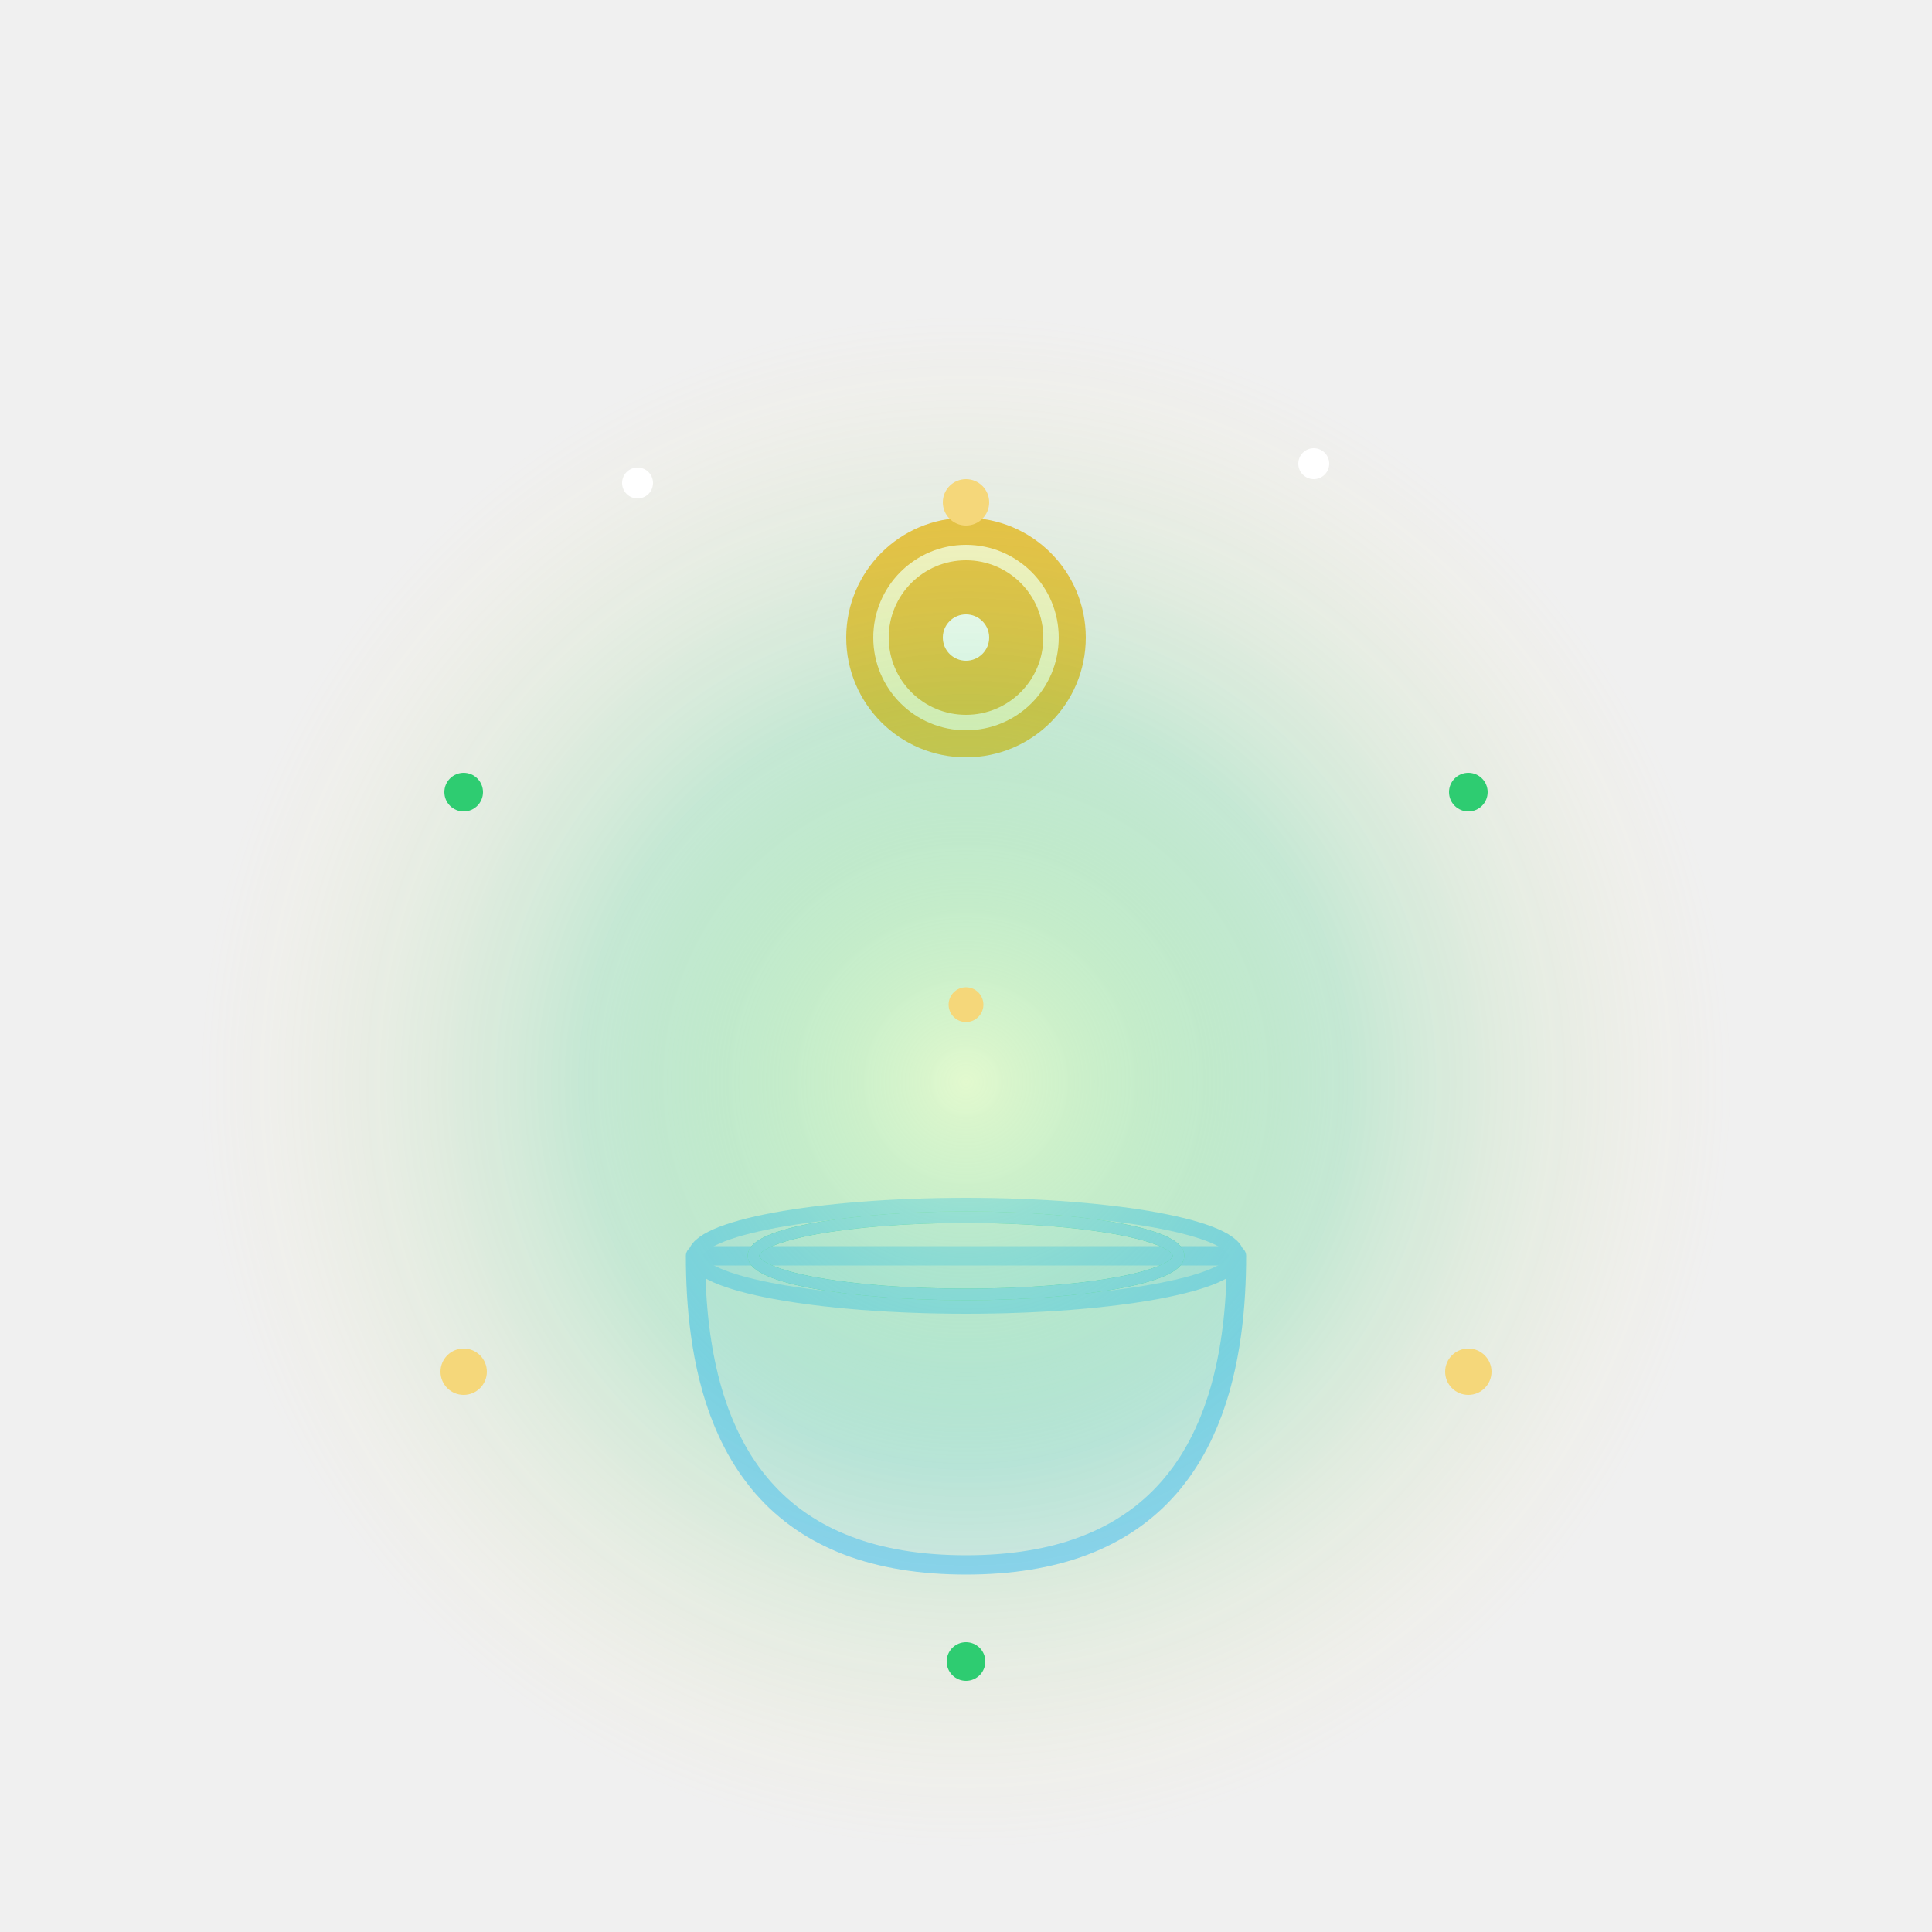
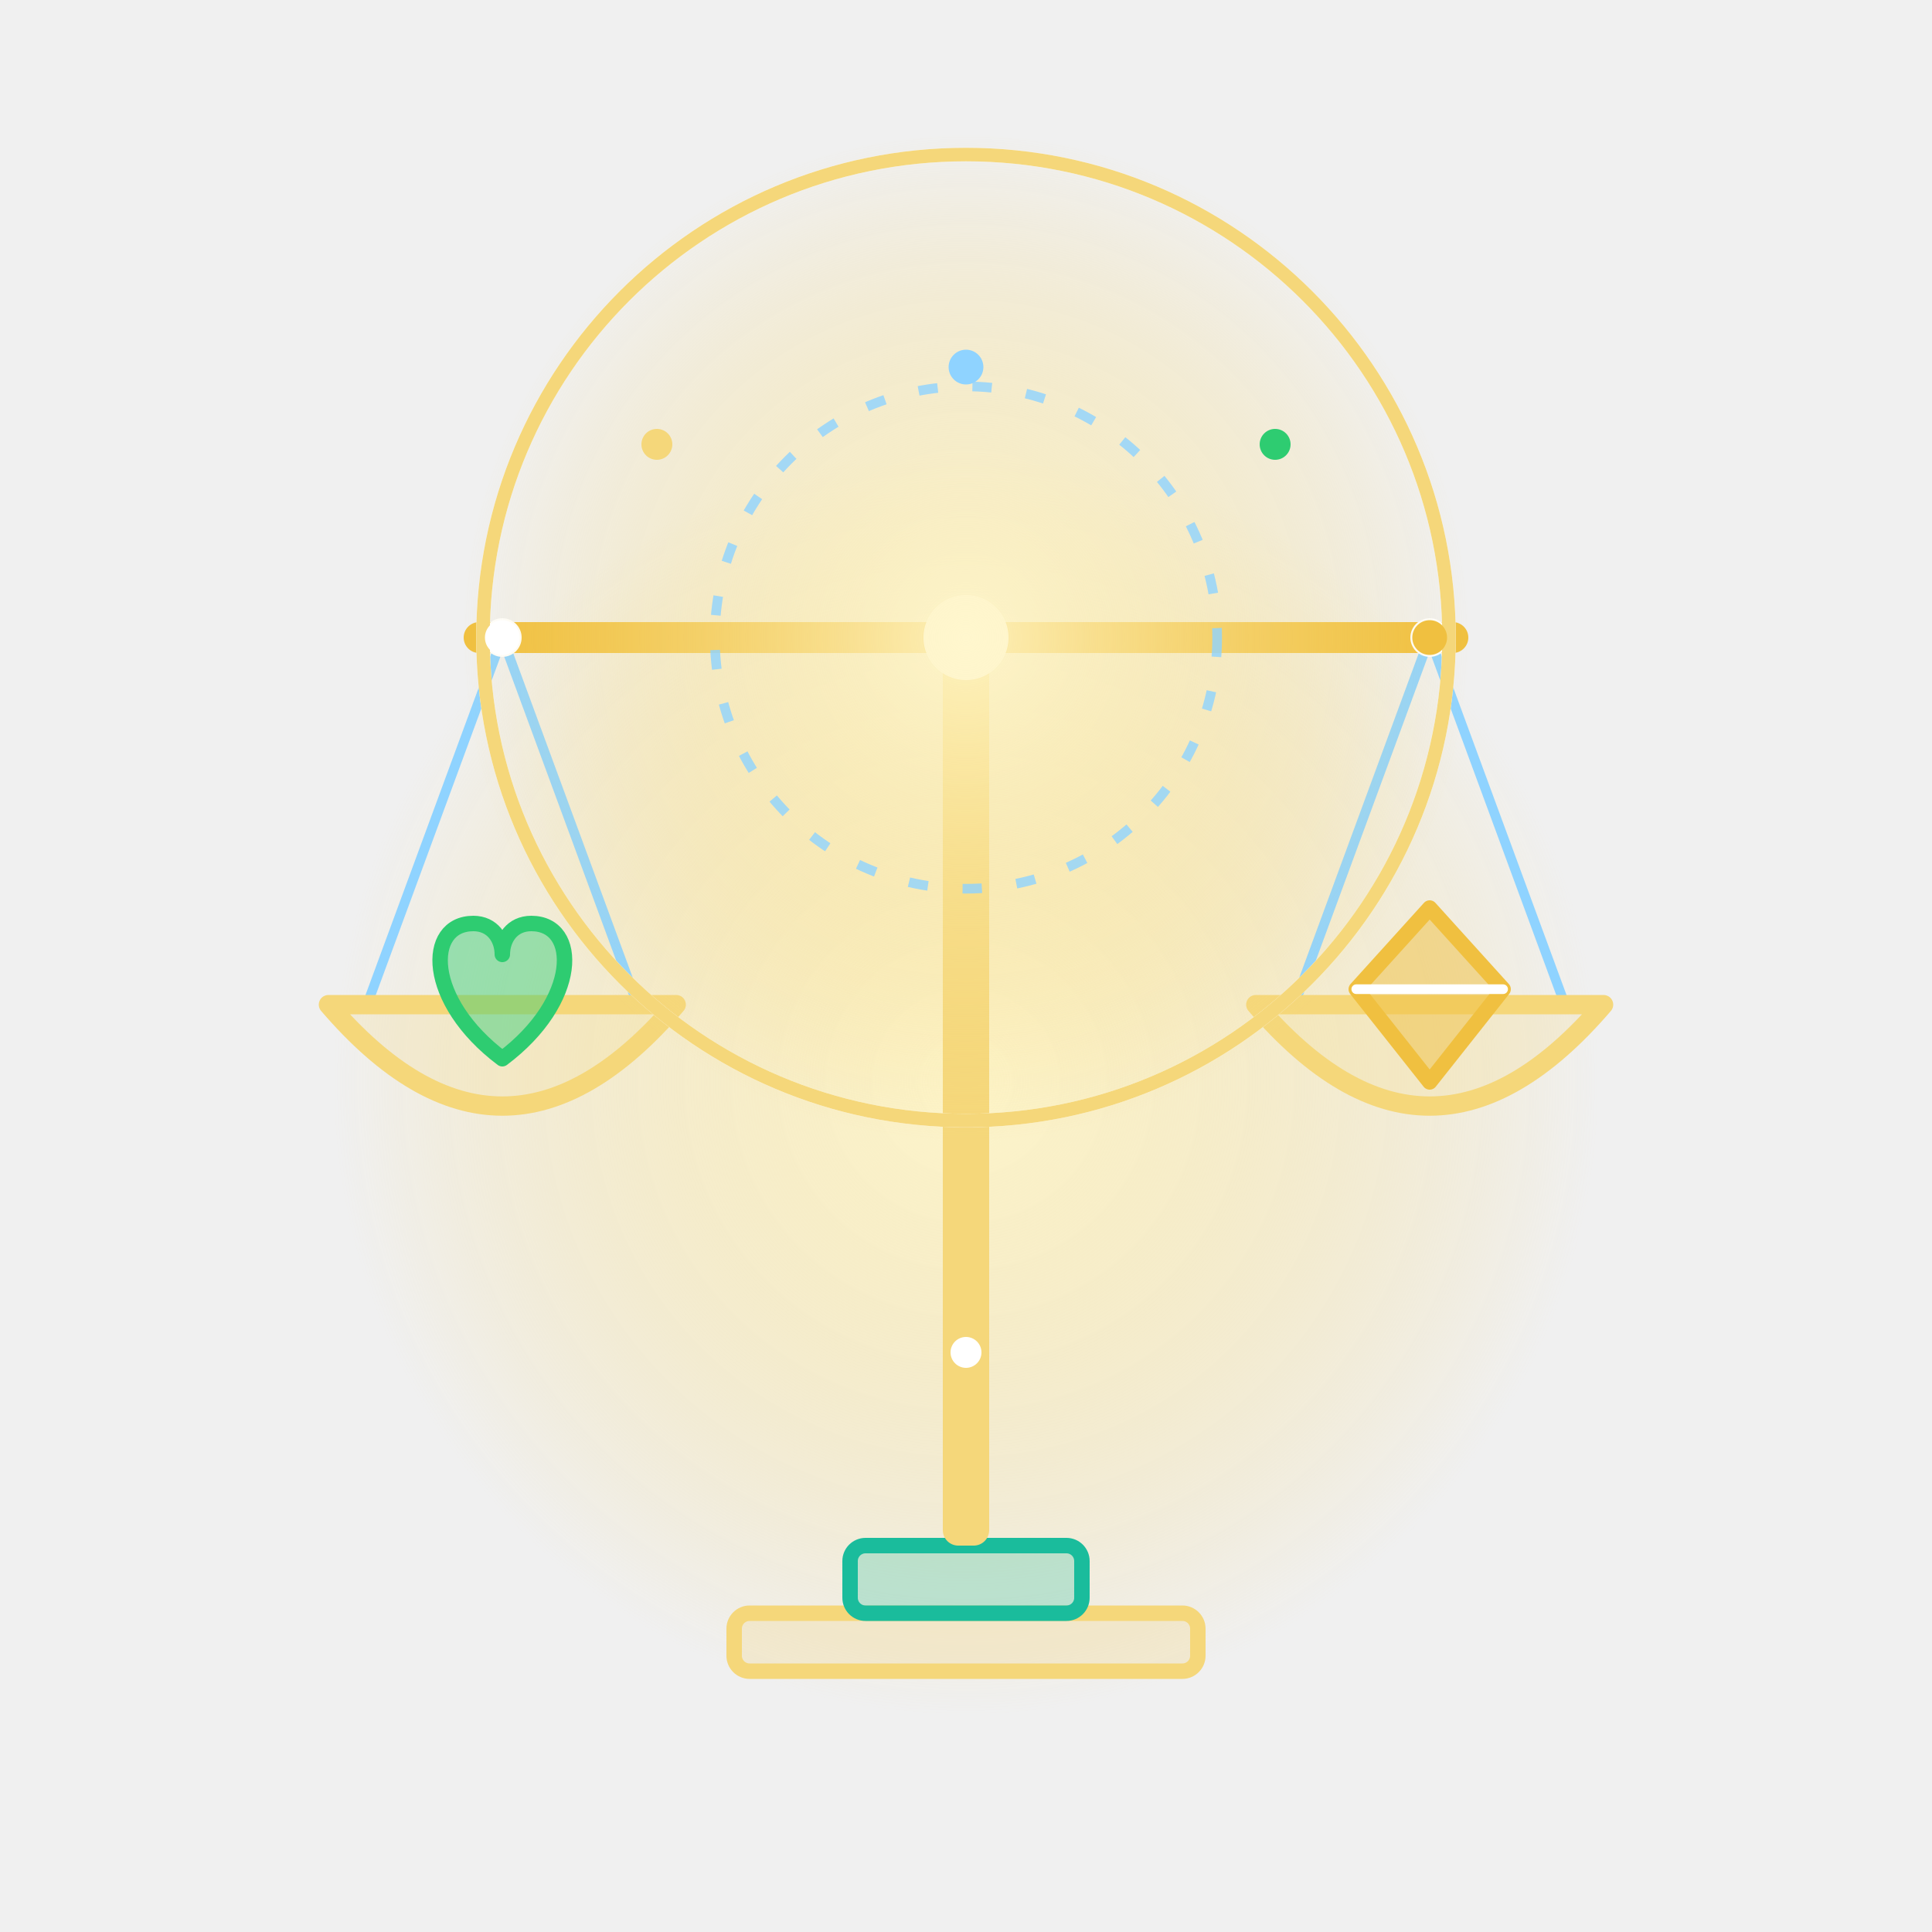
<svg xmlns="http://www.w3.org/2000/svg" viewBox="0 0 1000 1000">
  <defs>
    <radialGradient id="svg4-glow" cx="50%" cy="50%" r="50%">
-       <stop offset="0" stop-color="#d9ffb8" stop-opacity="0.6" />
-       <stop offset="0.5" stop-color="#2ecc71" stop-opacity="0.22" />
+       <stop offset="0" stop-color="#fff6c8" stop-opacity="0.9" />
      <stop offset="1" stop-color="#f5d77a" stop-opacity="0" />
    </radialGradient>
    <style>
-       @keyframes svg4-coin {
-         0%   { transform: translateY(0) scale(0.6); opacity: 0.7; }
-         30%  { transform: translateY(0) scale(1); opacity: 1; }
-         38%  { transform: translateY(0) scale(1); opacity: 1; }
-         54%  { transform: translateY(270px) scale(0.85); opacity: 1; }
-         60%  { transform: translateY(300px) scale(0.7); opacity: 0; }
-         92%  { transform: translateY(300px) scale(0.7); opacity: 0; }
-         96%  { transform: translateY(0) scale(0.6); opacity: 0; }
-         100% { transform: translateY(0) scale(0.6); opacity: 0.7; }
+       /* Stage 1 (0-2s): the balance scale appears */
+       @keyframes svg4-k1 {
+         0%   { transform: scale(0.65); opacity: 0.7; }
+         30%  { transform: scale(1);    opacity: 1; }
+         90%  { transform: scale(1);    opacity: 1; }
+         100% { transform: scale(0.65); opacity: 0.7; }
      }
+       /* Stage 2 (2-4s): the intention and its result drop into the pans */
      @keyframes svg4-k2 {
-         0%, 28%   { opacity: 0; }
-         42%, 86%  { opacity: 1; }
-         100%      { opacity: 0; }
+         0%, 30%  { opacity: 0; }
+         42%, 88% { opacity: 1; }
+         100%     { opacity: 0; }
      }
+       @keyframes svg4-drop {
+         0%, 30%   { transform: translateY(-110px); }
+         46%       { transform: translateY(8px); }
+         52%, 100% { transform: translateY(0); }
+       }
+       /* Stage 3 (4-6s): balance is complete, light spreads */
      @keyframes svg4-k3 {
-         0%, 63%   { opacity: 0; transform: scale(0.85); }
-         78%, 88%  { opacity: 1; transform: scale(1); }
-         100%      { opacity: 0; transform: scale(0.85); }
+         0%, 63%  { opacity: 0; }
+         75%, 88% { opacity: 1; }
+         100%     { opacity: 0; }
      }
-       @keyframes svg4-ra {
-         0%, 55%  { opacity: 0; transform: scale(0.2); }
-         58%      { opacity: 0.9; transform: scale(0.3); }
-         80%      { opacity: 0; transform: scale(1.7); }
-         100%     { opacity: 0; transform: scale(1.7); }
+       @keyframes svg4-wave {
+         0%   { transform: scale(0.4); opacity: 0; }
+         20%  { opacity: 0.9; }
+         100% { transform: scale(1.6); opacity: 0; }
      }
-       @keyframes svg4-rb {
-         0%, 61%  { opacity: 0; transform: scale(0.2); }
-         64%      { opacity: 0.8; transform: scale(0.3); }
-         86%      { opacity: 0; transform: scale(1.7); }
-         100%     { opacity: 0; transform: scale(1.7); }
+       @keyframes svg4-pulse {
+         0%, 100% { transform: scale(0.9); opacity: 0.55; }
+         50%      { transform: scale(1.1); opacity: 1; }
      }
-       @keyframes svg4-rc {
-         0%, 67%  { opacity: 0; transform: scale(0.2); }
-         70%      { opacity: 0.7; transform: scale(0.3); }
-         92%      { opacity: 0; transform: scale(1.7); }
-         100%     { opacity: 0; transform: scale(1.7); }
+       @keyframes svg4-twinkle {
+         0%, 100% { opacity: 0.2; transform: scale(0.7); }
+         50%      { opacity: 1;   transform: scale(1.2); }
      }
      @keyframes svg4-spin { from { transform: rotate(0deg); } to { transform: rotate(360deg); } }
-       @keyframes svg4-twinkle { 0%, 100% { opacity: 0.35; } 50% { opacity: 1; } }
-       .svg4-s1 { animation: svg4-coin 6s ease-in-out infinite; transform-origin: 500px 330px; }
+ 
+       .svg4-s1 { animation: svg4-k1 6s ease-in-out infinite; transform-origin: 500px 860px; }
      .svg4-s2 { animation: svg4-k2 6s ease-in-out infinite; }
-       .svg4-s3 { animation: svg4-k3 6s ease-in-out infinite; transform-origin: 500px 560px; }
-       .svg4-r1 { animation: svg4-ra 6s ease-out infinite; transform-origin: 500px 650px; }
-       .svg4-r2 { animation: svg4-rb 6s ease-out infinite; transform-origin: 500px 650px; }
-       .svg4-r3 { animation: svg4-rc 6s ease-out infinite; transform-origin: 500px 650px; }
-       .svg4-ring { animation: svg4-spin 6s linear infinite; transform-origin: 500px 560px; }
-       .svg4-tw { animation: svg4-twinkle 2s ease-in-out infinite; }
-       .svg4-tw2 { animation: svg4-twinkle 2s ease-in-out infinite; animation-delay: -1s; }
+       .svg4-s3 { animation: svg4-k3 6s ease-in-out infinite; }
+ 
+       .svg4-halo1 { animation: svg4-pulse 3s ease-in-out infinite; transform-origin: 500px 560px; }
+       .svg4-pivot { animation: svg4-pulse 3s ease-in-out infinite; transform-origin: 500px 330px; }
+ 
+       .svg4-heart { animation: svg4-drop 6s ease-in infinite; }
+       .svg4-gem   { animation: svg4-drop 6s ease-in infinite; }
+ 
+       .svg4-halo3 { animation: svg4-pulse 3s ease-in-out infinite; transform-origin: 500px 330px; }
+       .svg4-ring  { animation: svg4-spin 6s linear infinite; transform-origin: 500px 330px; }
+       .svg4-w1 { animation: svg4-wave 3s ease-out infinite;     transform-origin: 500px 330px; }
+       .svg4-w2 { animation: svg4-wave 3s ease-out infinite -1.5s; transform-origin: 500px 330px; }
+       .svg4-sp1 { animation: svg4-twinkle 2s ease-in-out infinite;       transform-origin: 260px 330px; }
+       .svg4-sp2 { animation: svg4-twinkle 2s ease-in-out infinite -0.7s; transform-origin: 740px 330px; }
+       .svg4-sp3 { animation: svg4-twinkle 3s ease-in-out infinite -1.4s; transform-origin: 500px 190px; }
+       .svg4-sp4 { animation: svg4-twinkle 3s ease-in-out infinite -0.5s; transform-origin: 340px 230px; }
+       .svg4-sp5 { animation: svg4-twinkle 2s ease-in-out infinite -1.2s; transform-origin: 660px 230px; }
+       .svg4-sp6 { animation: svg4-twinkle 2s ease-in-out infinite -0.3s; transform-origin: 500px 700px; }
    </style>
  </defs>
  <g class="svg4-s1">
-     <circle cx="500" cy="330" r="62" fill="#f0c040" />
-     <circle cx="500" cy="330" r="44" fill="none" stroke="#fff6c8" stroke-width="8" />
-     <circle cx="500" cy="330" r="12" fill="#ffffff" />
+     <circle class="svg4-halo1" cx="500" cy="560" r="330" fill="url(#svg4-glow)" />
+     <rect x="380" y="835" width="240" height="30" rx="8" fill="#f5d77a" fill-opacity="0.25" stroke="#f5d77a" stroke-width="8" />
+     <rect x="440" y="800" width="120" height="35" rx="8" fill="#1abc9c" fill-opacity="0.25" stroke="#1abc9c" stroke-width="8" />
+     <rect x="488" y="340" width="24" height="460" rx="8" fill="#f5d77a" />
+     <rect x="240" y="322" width="520" height="16" rx="8" fill="#f0c040" />
+     <circle class="svg4-pivot" cx="500" cy="330" r="22" fill="#ffffff" />
+     <path d="M260 330 L190 520 M260 330 L330 520" fill="none" stroke="#8fd3ff" stroke-width="5" stroke-linecap="round" />
+     <path d="M740 330 L670 520 M740 330 L810 520" fill="none" stroke="#8fd3ff" stroke-width="5" stroke-linecap="round" />
+     <path d="M170 520 Q260 625 350 520 Z" fill="#f5d77a" fill-opacity="0.2" stroke="#f5d77a" stroke-width="10" stroke-linejoin="round" />
+     <path d="M650 520 Q740 625 830 520 Z" fill="#f5d77a" fill-opacity="0.2" stroke="#f5d77a" stroke-width="10" stroke-linejoin="round" />
+     <circle cx="260" cy="330" r="10" fill="#ffffff" />
+     <circle cx="740" cy="330" r="10" fill="#ffffff" />
  </g>
  <g class="svg4-s2">
-     <path d="M360 650 Q360 810 500 810 Q640 810 640 650 Z" fill="#8fd3ff" fill-opacity="0.18" stroke="#8fd3ff" stroke-width="10" stroke-linejoin="round" />
-     <ellipse cx="500" cy="650" rx="140" ry="26" fill="#8fd3ff" fill-opacity="0.25" stroke="#8fd3ff" stroke-width="8" />
-     <ellipse class="svg4-r1" cx="500" cy="650" rx="110" ry="20" fill="none" stroke="#ffffff" stroke-width="6" />
-     <ellipse class="svg4-r2" cx="500" cy="650" rx="110" ry="20" fill="none" stroke="#1abc9c" stroke-width="6" />
-     <ellipse class="svg4-r3" cx="500" cy="650" rx="110" ry="20" fill="none" stroke="#8fd3ff" stroke-width="6" />
+     <g class="svg4-heart">
+       <path d="M260 548 C220 518 220 478 245 478 C255 478 260 486 260 494 C260 486 265 478 275 478 C300 478 300 518 260 548 Z" fill="#2ecc71" fill-opacity="0.45" stroke="#2ecc71" stroke-width="8" stroke-linejoin="round" />
+     </g>
+     <g class="svg4-gem">
+       <path d="M740 470 L778 512 L740 560 L702 512 Z" fill="#f0c040" fill-opacity="0.5" stroke="#f0c040" stroke-width="8" stroke-linejoin="round" />
+       <path d="M702 512 L778 512" stroke="#ffffff" stroke-width="5" stroke-linecap="round" fill="none" />
+     </g>
  </g>
  <g class="svg4-s3">
-     <circle cx="500" cy="560" r="400" fill="url(#svg4-glow)" />
+     <circle class="svg4-halo3" cx="500" cy="330" r="260" fill="url(#svg4-glow)" />
    <g class="svg4-ring">
-       <circle cx="500" cy="260" r="12" fill="#f5d77a" />
-       <circle cx="760" cy="410" r="10" fill="#2ecc71" />
-       <circle cx="760" cy="710" r="12" fill="#f5d77a" />
-       <circle cx="500" cy="860" r="10" fill="#2ecc71" />
-       <circle cx="240" cy="710" r="12" fill="#f5d77a" />
-       <circle cx="240" cy="410" r="10" fill="#2ecc71" />
+       <circle cx="500" cy="330" r="130" fill="none" stroke="#8fd3ff" stroke-width="5" stroke-dasharray="10 18" opacity="0.8" />
    </g>
-     <circle class="svg4-tw" cx="330" cy="250" r="8" fill="#ffffff" />
-     <circle class="svg4-tw2" cx="680" cy="240" r="8" fill="#ffffff" />
-     <circle class="svg4-tw2" cx="500" cy="520" r="9" fill="#f5d77a" />
+     <circle class="svg4-w1" cx="500" cy="330" r="250" fill="none" stroke="#ffffff" stroke-width="7" />
+     <circle class="svg4-w2" cx="500" cy="330" r="250" fill="none" stroke="#f5d77a" stroke-width="7" />
+     <circle class="svg4-sp1" cx="260" cy="330" r="9" fill="#ffffff" />
+     <circle class="svg4-sp2" cx="740" cy="330" r="9" fill="#f0c040" />
+     <circle class="svg4-sp3" cx="500" cy="190" r="9" fill="#8fd3ff" />
+     <circle class="svg4-sp4" cx="340" cy="230" r="8" fill="#f5d77a" />
+     <circle class="svg4-sp5" cx="660" cy="230" r="8" fill="#2ecc71" />
+     <circle class="svg4-sp6" cx="500" cy="700" r="8" fill="#ffffff" />
  </g>
</svg>
